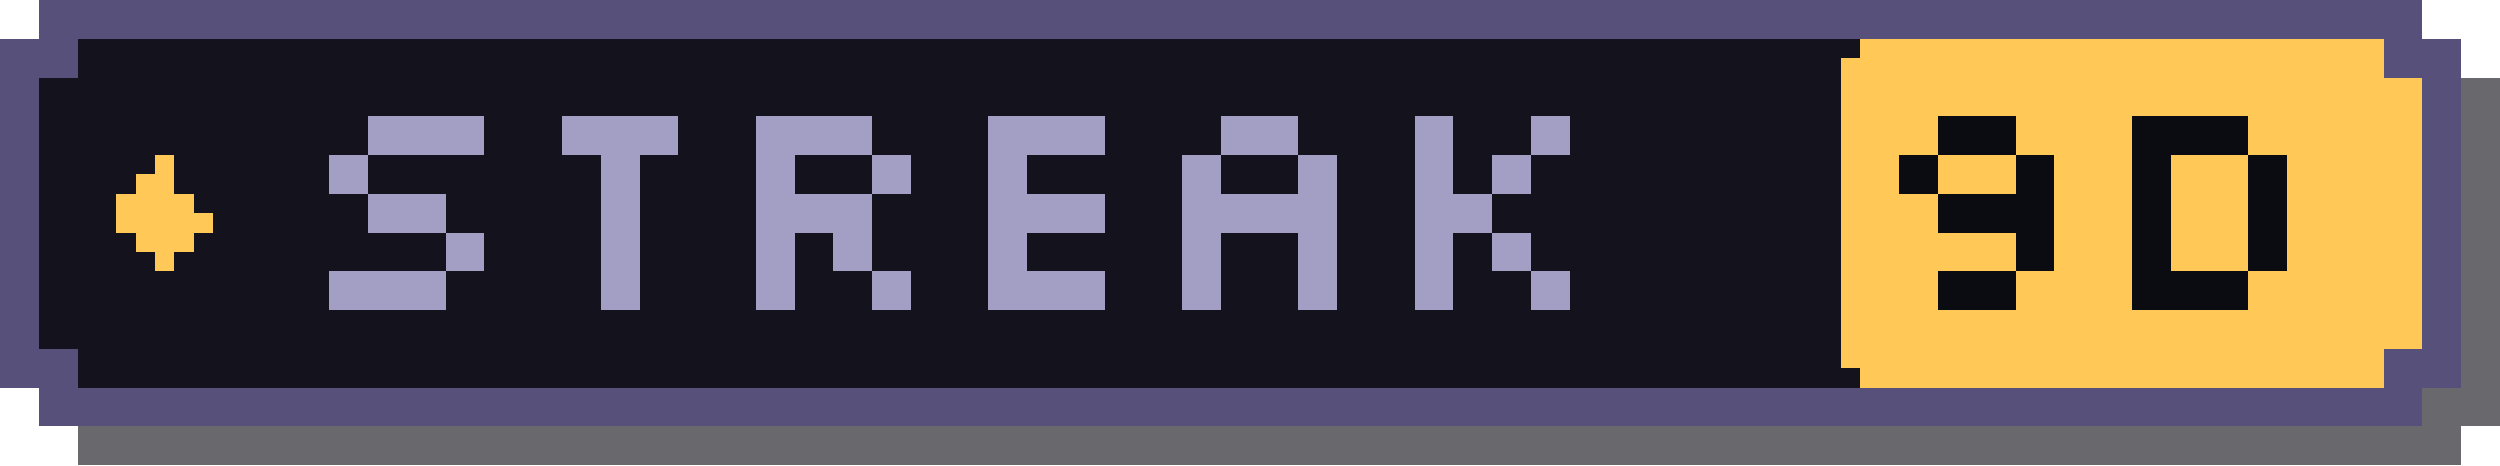
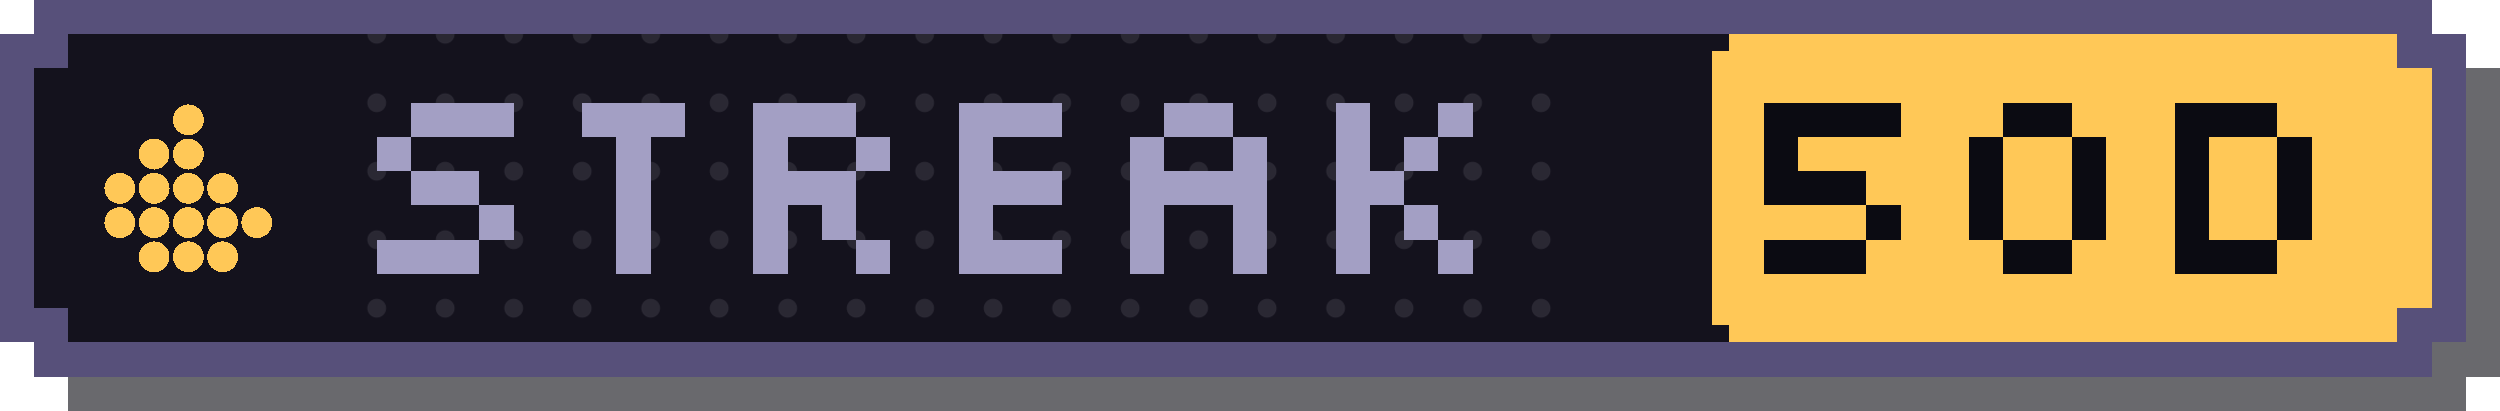
- <svg xmlns="http://www.w3.org/2000/svg" width="129" height="24" viewBox="0 0 129 24" role="img" aria-labelledby="ti-badge-title ti-badge-desc">
+ <svg xmlns="http://www.w3.org/2000/svg" width="146" height="24" viewBox="0 0 146 24" role="img" aria-labelledby="ti-badge-title ti-badge-desc">
+   <defs>
+     <pattern id="ti-badge-label-dots" width="4" height="4" patternUnits="userSpaceOnUse">
+       <circle cx="2" cy="2" r="0.55" fill="#f4f2ff" opacity="0.1" />
+     </pattern>
+   </defs>
  <g shape-rendering="crispEdges">
-     <path d="M4 2h123v2h2v18h-2v2h-123v-2h-2v-18h2z" fill="#05050c" opacity="0.6" />
-     <path d="M2 0h123v2h2v18h-2v2h-123v-2h-2v-18h2z" fill="#14121d" />
-     <path d="M96 2h28v1h1v16h-1v1h-28v-1h-1v-16h1z" fill="#ffc857" />
-     <path d="M3 1h121v2h2v16h-2v2h-121v-2h-2v-16h2z" fill="none" stroke="#57507a" stroke-width="2" shape-rendering="crispEdges" />
-     <path d="M8 8h1v1h-1zM7 9h2v1h-2zM6 10h4v1h-4zM6 11h5v1h-5zM7 12h3v1h-3zM8 13h1v1h-1z" fill="#ffc857" />
-     <path d="M19 6h6v2h-6zM17 8h2v2h-2zM19 10h4v2h-4zM23 12h2v2h-2zM17 14h6v2h-6zM29 6h6v2h-6zM31 8h2v2h-2zM31 10h2v2h-2zM31 12h2v2h-2zM31 14h2v2h-2zM39 6h6v2h-6zM39 8h2v2h-2zM45 8h2v2h-2zM39 10h6v2h-6zM39 12h2v2h-2zM43 12h2v2h-2zM39 14h2v2h-2zM45 14h2v2h-2zM51 6h6v2h-6zM51 8h2v2h-2zM51 10h6v2h-6zM51 12h2v2h-2zM51 14h6v2h-6zM63 6h4v2h-4zM61 8h2v2h-2zM67 8h2v2h-2zM61 10h8v2h-8zM61 12h2v2h-2zM67 12h2v2h-2zM61 14h2v2h-2zM67 14h2v2h-2zM73 6h2v2h-2zM79 6h2v2h-2zM73 8h2v2h-2zM77 8h2v2h-2zM73 10h4v2h-4zM73 12h2v2h-2zM77 12h2v2h-2zM73 14h2v2h-2zM79 14h2v2h-2z" fill="#a39fc4" shape-rendering="crispEdges" />
-     <path d="M100 6h4v2h-4zM98 8h2v2h-2zM104 8h2v2h-2zM100 10h6v2h-6zM104 12h2v2h-2zM100 14h4v2h-4zM110 6h6v2h-6zM110 8h2v2h-2zM116 8h2v2h-2zM110 10h2v2h-2zM116 10h2v2h-2zM110 12h2v2h-2zM116 12h2v2h-2zM110 14h6v2h-6z" fill="#0b0b12" shape-rendering="crispEdges" />
+     <path d="M4 2h140v2h2v18h-2v2h-140v-2h-2v-18h2z" fill="#05050c" opacity="0.6" />
+     <path d="M2 0h140v2h2v18h-2v2h-140v-2h-2v-18h2z" fill="#14121d" />
+     <path d="M20 2h72v18h-72z" fill="url(#ti-badge-label-dots)" />
+     <path d="M101 2h40v1h1v16h-1v1h-40v-1h-1v-16h1z" fill="#ffc857" />
+     <path d="M3 1h138v2h2v16h-2v2h-138v-2h-2v-16h2z" fill="none" stroke="#57507a" stroke-width="2" shape-rendering="crispEdges" />
+     <g fill="#ffc857">
+       <circle cx="11" cy="7" r="0.9" />
+       <circle cx="9" cy="9" r="0.9" />
+       <circle cx="11" cy="9" r="0.9" />
+       <circle cx="7" cy="11" r="0.9" />
+       <circle cx="9" cy="11" r="0.9" />
+       <circle cx="11" cy="11" r="0.9" />
+       <circle cx="13" cy="11" r="0.9" />
+       <circle cx="7" cy="13" r="0.9" />
+       <circle cx="9" cy="13" r="0.9" />
+       <circle cx="11" cy="13" r="0.9" />
+       <circle cx="13" cy="13" r="0.9" />
+       <circle cx="15" cy="13" r="0.9" />
+       <circle cx="9" cy="15" r="0.9" />
+       <circle cx="11" cy="15" r="0.9" />
+       <circle cx="13" cy="15" r="0.9" />
+     </g>
+     <path d="M24 6h6v2h-6zM22 8h2v2h-2zM24 10h4v2h-4zM28 12h2v2h-2zM22 14h6v2h-6zM34 6h6v2h-6zM36 8h2v2h-2zM36 10h2v2h-2zM36 12h2v2h-2zM36 14h2v2h-2zM44 6h6v2h-6zM44 8h2v2h-2zM50 8h2v2h-2zM44 10h6v2h-6zM44 12h2v2h-2zM48 12h2v2h-2zM44 14h2v2h-2zM50 14h2v2h-2zM56 6h6v2h-6zM56 8h2v2h-2zM56 10h6v2h-6zM56 12h2v2h-2zM56 14h6v2h-6zM68 6h4v2h-4zM66 8h2v2h-2zM72 8h2v2h-2zM66 10h8v2h-8zM66 12h2v2h-2zM72 12h2v2h-2zM66 14h2v2h-2zM72 14h2v2h-2zM78 6h2v2h-2zM84 6h2v2h-2zM78 8h2v2h-2zM82 8h2v2h-2zM78 10h4v2h-4zM78 12h2v2h-2zM82 12h2v2h-2zM78 14h2v2h-2zM84 14h2v2h-2z" fill="#a39fc4" shape-rendering="crispEdges" />
+     <path d="M103 6h8v2h-8zM103 8h2v2h-2zM103 10h6v2h-6zM109 12h2v2h-2zM103 14h6v2h-6zM117 6h4v2h-4zM115 8h2v2h-2zM121 8h2v2h-2zM115 10h2v2h-2zM121 10h2v2h-2zM115 12h2v2h-2zM121 12h2v2h-2zM117 14h4v2h-4zM127 6h6v2h-6zM127 8h2v2h-2zM133 8h2v2h-2zM127 10h2v2h-2zM133 10h2v2h-2zM127 12h2v2h-2zM133 12h2v2h-2zM127 14h6v2h-6z" fill="#0b0b12" shape-rendering="crispEdges" />
  </g>
</svg>
